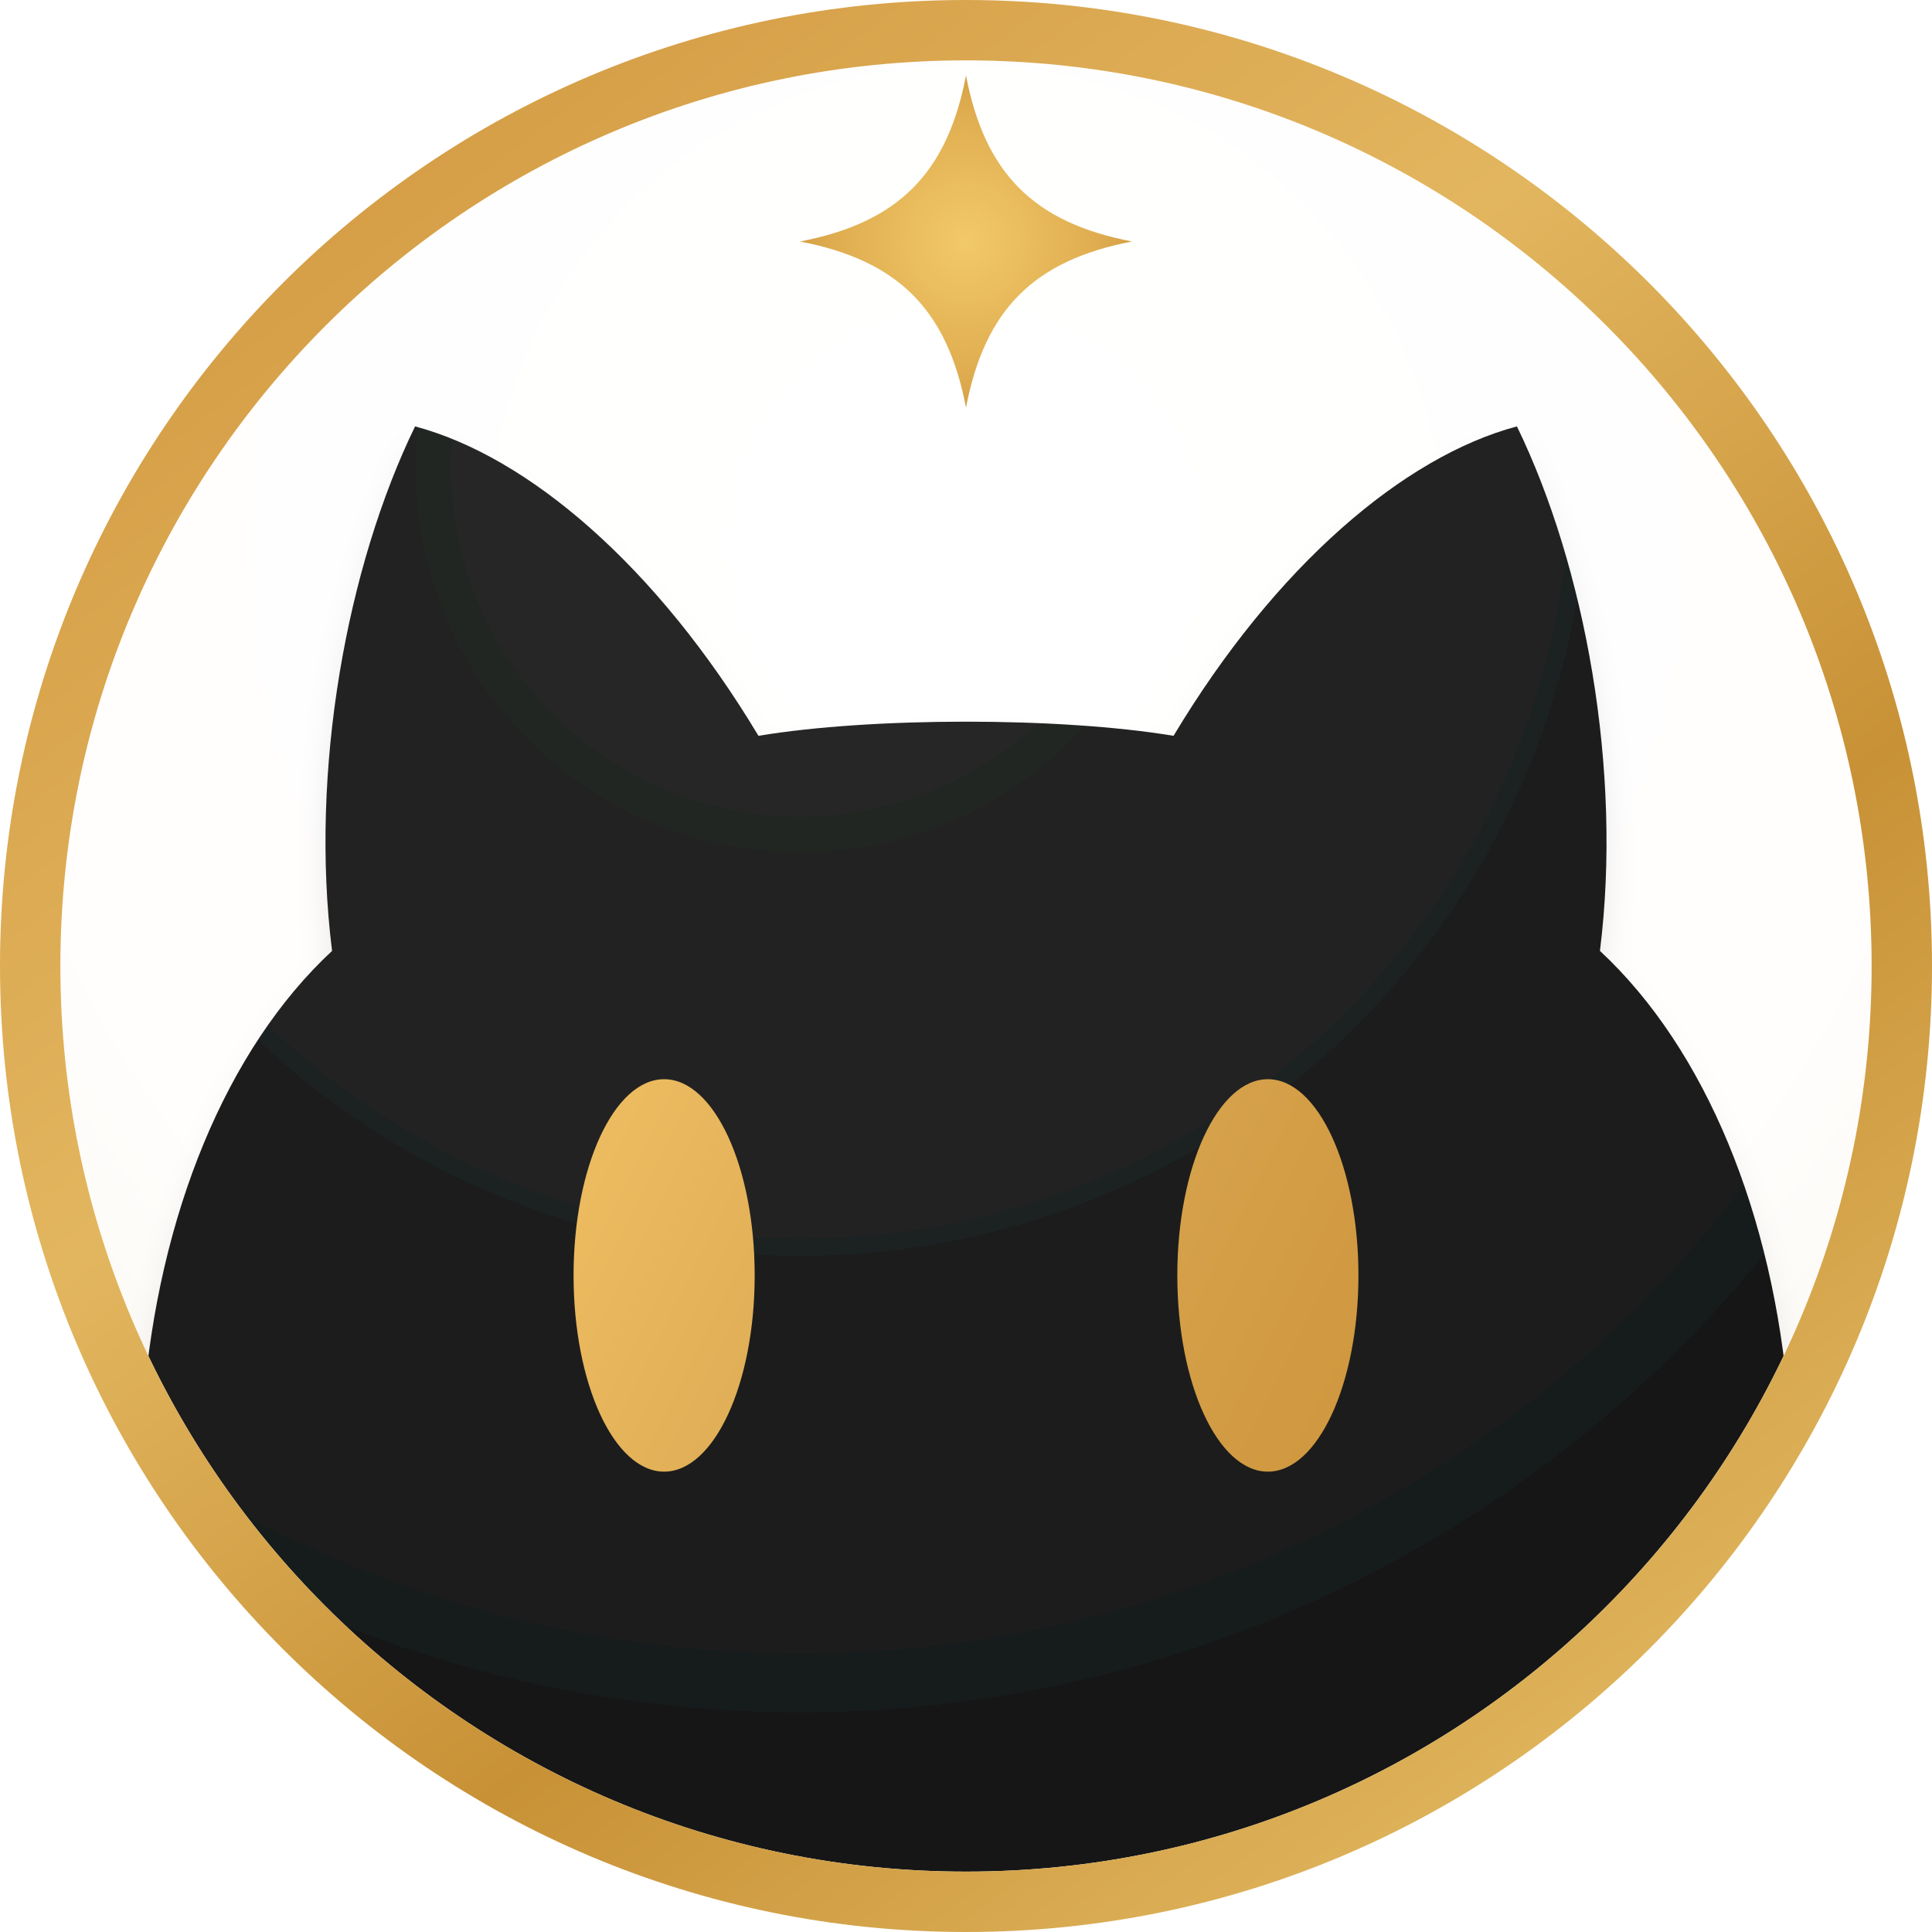
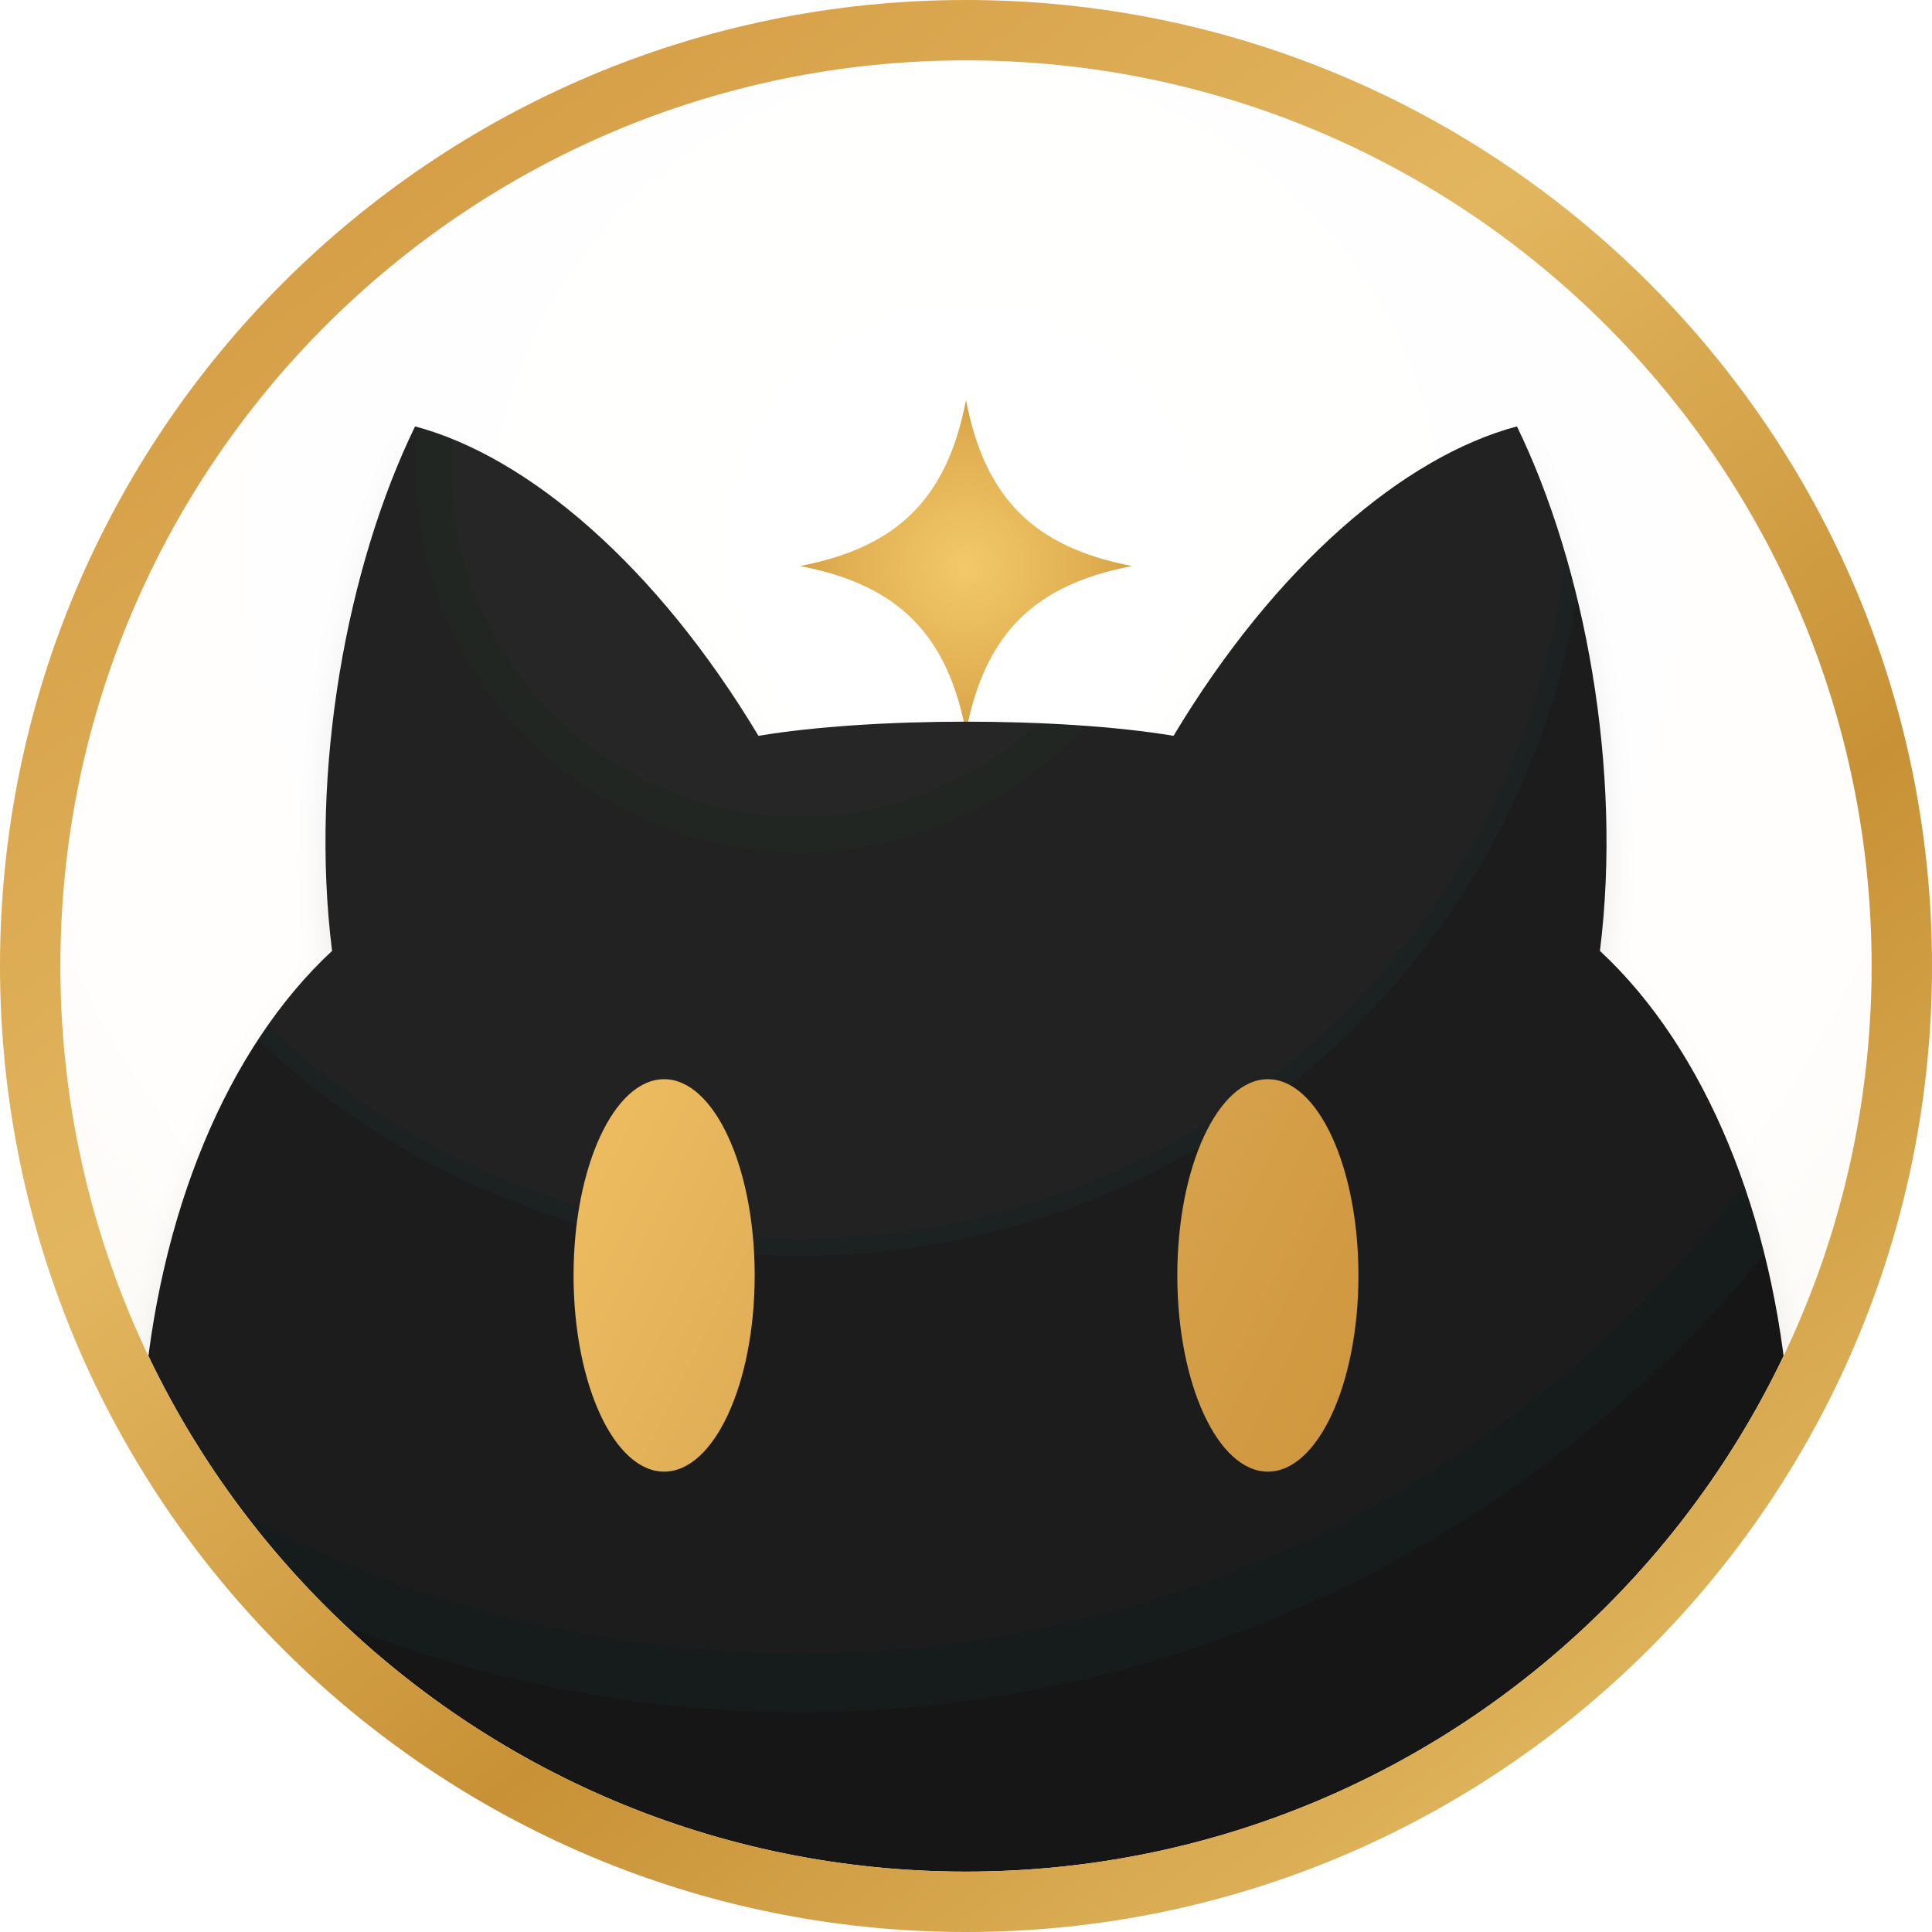
<svg xmlns="http://www.w3.org/2000/svg" width="512" height="512" viewBox="-256 -256 512 512" role="img" aria-labelledby="title desc">
  <defs>
    <radialGradient id="paper" cx="0" cy="-112" r="352" gradientUnits="userSpaceOnUse">
      <stop offset="0%" stop-color="#ffffff" />
      <stop offset="72%" stop-color="#fffefd" />
      <stop offset="100%" stop-color="#fbf8f1" />
    </radialGradient>
    <linearGradient id="ringGold" x1="-168" y1="-224" x2="168" y2="224" gradientUnits="userSpaceOnUse">
      <stop offset="0%" stop-color="#d49c44" />
      <stop offset="36%" stop-color="#e2b65f" />
      <stop offset="68%" stop-color="#c89136" />
      <stop offset="100%" stop-color="#e1b75f" />
    </linearGradient>
-     <radialGradient id="sparkleGold" cx="0" cy="-192" r="56" gradientUnits="userSpaceOnUse">
+     <radialGradient id="sparkleGold" cx="0" cy="-106" r="56" gradientUnits="userSpaceOnUse">
      <stop offset="0%" stop-color="#f2c968" />
      <stop offset="62%" stop-color="#dfad50" />
      <stop offset="100%" stop-color="#c89136" />
    </radialGradient>
    <linearGradient id="eyeGold" x1="-104" y1="32" x2="104" y2="136" gradientUnits="userSpaceOnUse">
      <stop offset="0%" stop-color="#efbd61" />
      <stop offset="52%" stop-color="#d8a650" />
      <stop offset="100%" stop-color="#cf963d" />
    </linearGradient>
    <radialGradient id="catBlack" cx="-44" cy="-132" r="360" gradientUnits="userSpaceOnUse">
      <stop offset="0%" stop-color="#282928" />
      <stop offset="44%" stop-color="#222222" />
      <stop offset="100%" stop-color="#171818" />
    </radialGradient>
    <clipPath id="innerWindow">
      <circle cx="0" cy="0" r="240" />
    </clipPath>
    <filter id="catSoftness" x="-256" y="-256" width="512" height="512" filterUnits="userSpaceOnUse">
      <feDropShadow dx="0" dy="6" stdDeviation="4" flood-color="#000000" flood-opacity="0.08" />
    </filter>
  </defs>
  <circle cx="0" cy="0" r="240" fill="url(#paper)" />
  <g clip-path="url(#innerWindow)">
-     <path id="logoSparkle" fill="url(#sparkleGold)" d="M0-236          C5-210 18-197 44-192          C18-187 5-174 0-148          C-5-174 -18-187 -44-192          C-18-197 -5-210 0-236Z" />
+     <path id="logoSparkle" fill="url(#sparkleGold)" d="M0-150          C5-124 18-111 44-106          C18-101 5-88 0-62          C-5-88 -18-101 -44-106          C-18-111 -5-124 0-150Z" />
    <path fill="url(#catBlack)" filter="url(#catSoftness)" d="M-146-143          C-116-135-82-106-55-61          C-25-66 25-66 55-61          C82-106 116-135 146-143          C164-106 174-52 168-4          C196 22 214 66 218 116          C226 208 145 264 0 264          C-145 264-226 208-218 116          C-214 66-196 22-168-4          C-174-52-164-106-146-143Z" />
    <ellipse cx="-80" cy="82" rx="24" ry="52" fill="url(#eyeGold)" />
    <ellipse cx="80" cy="82" rx="24" ry="52" fill="url(#eyeGold)" />
  </g>
  <circle cx="0" cy="0" r="248" fill="none" stroke="url(#ringGold)" stroke-width="16" />
</svg>
